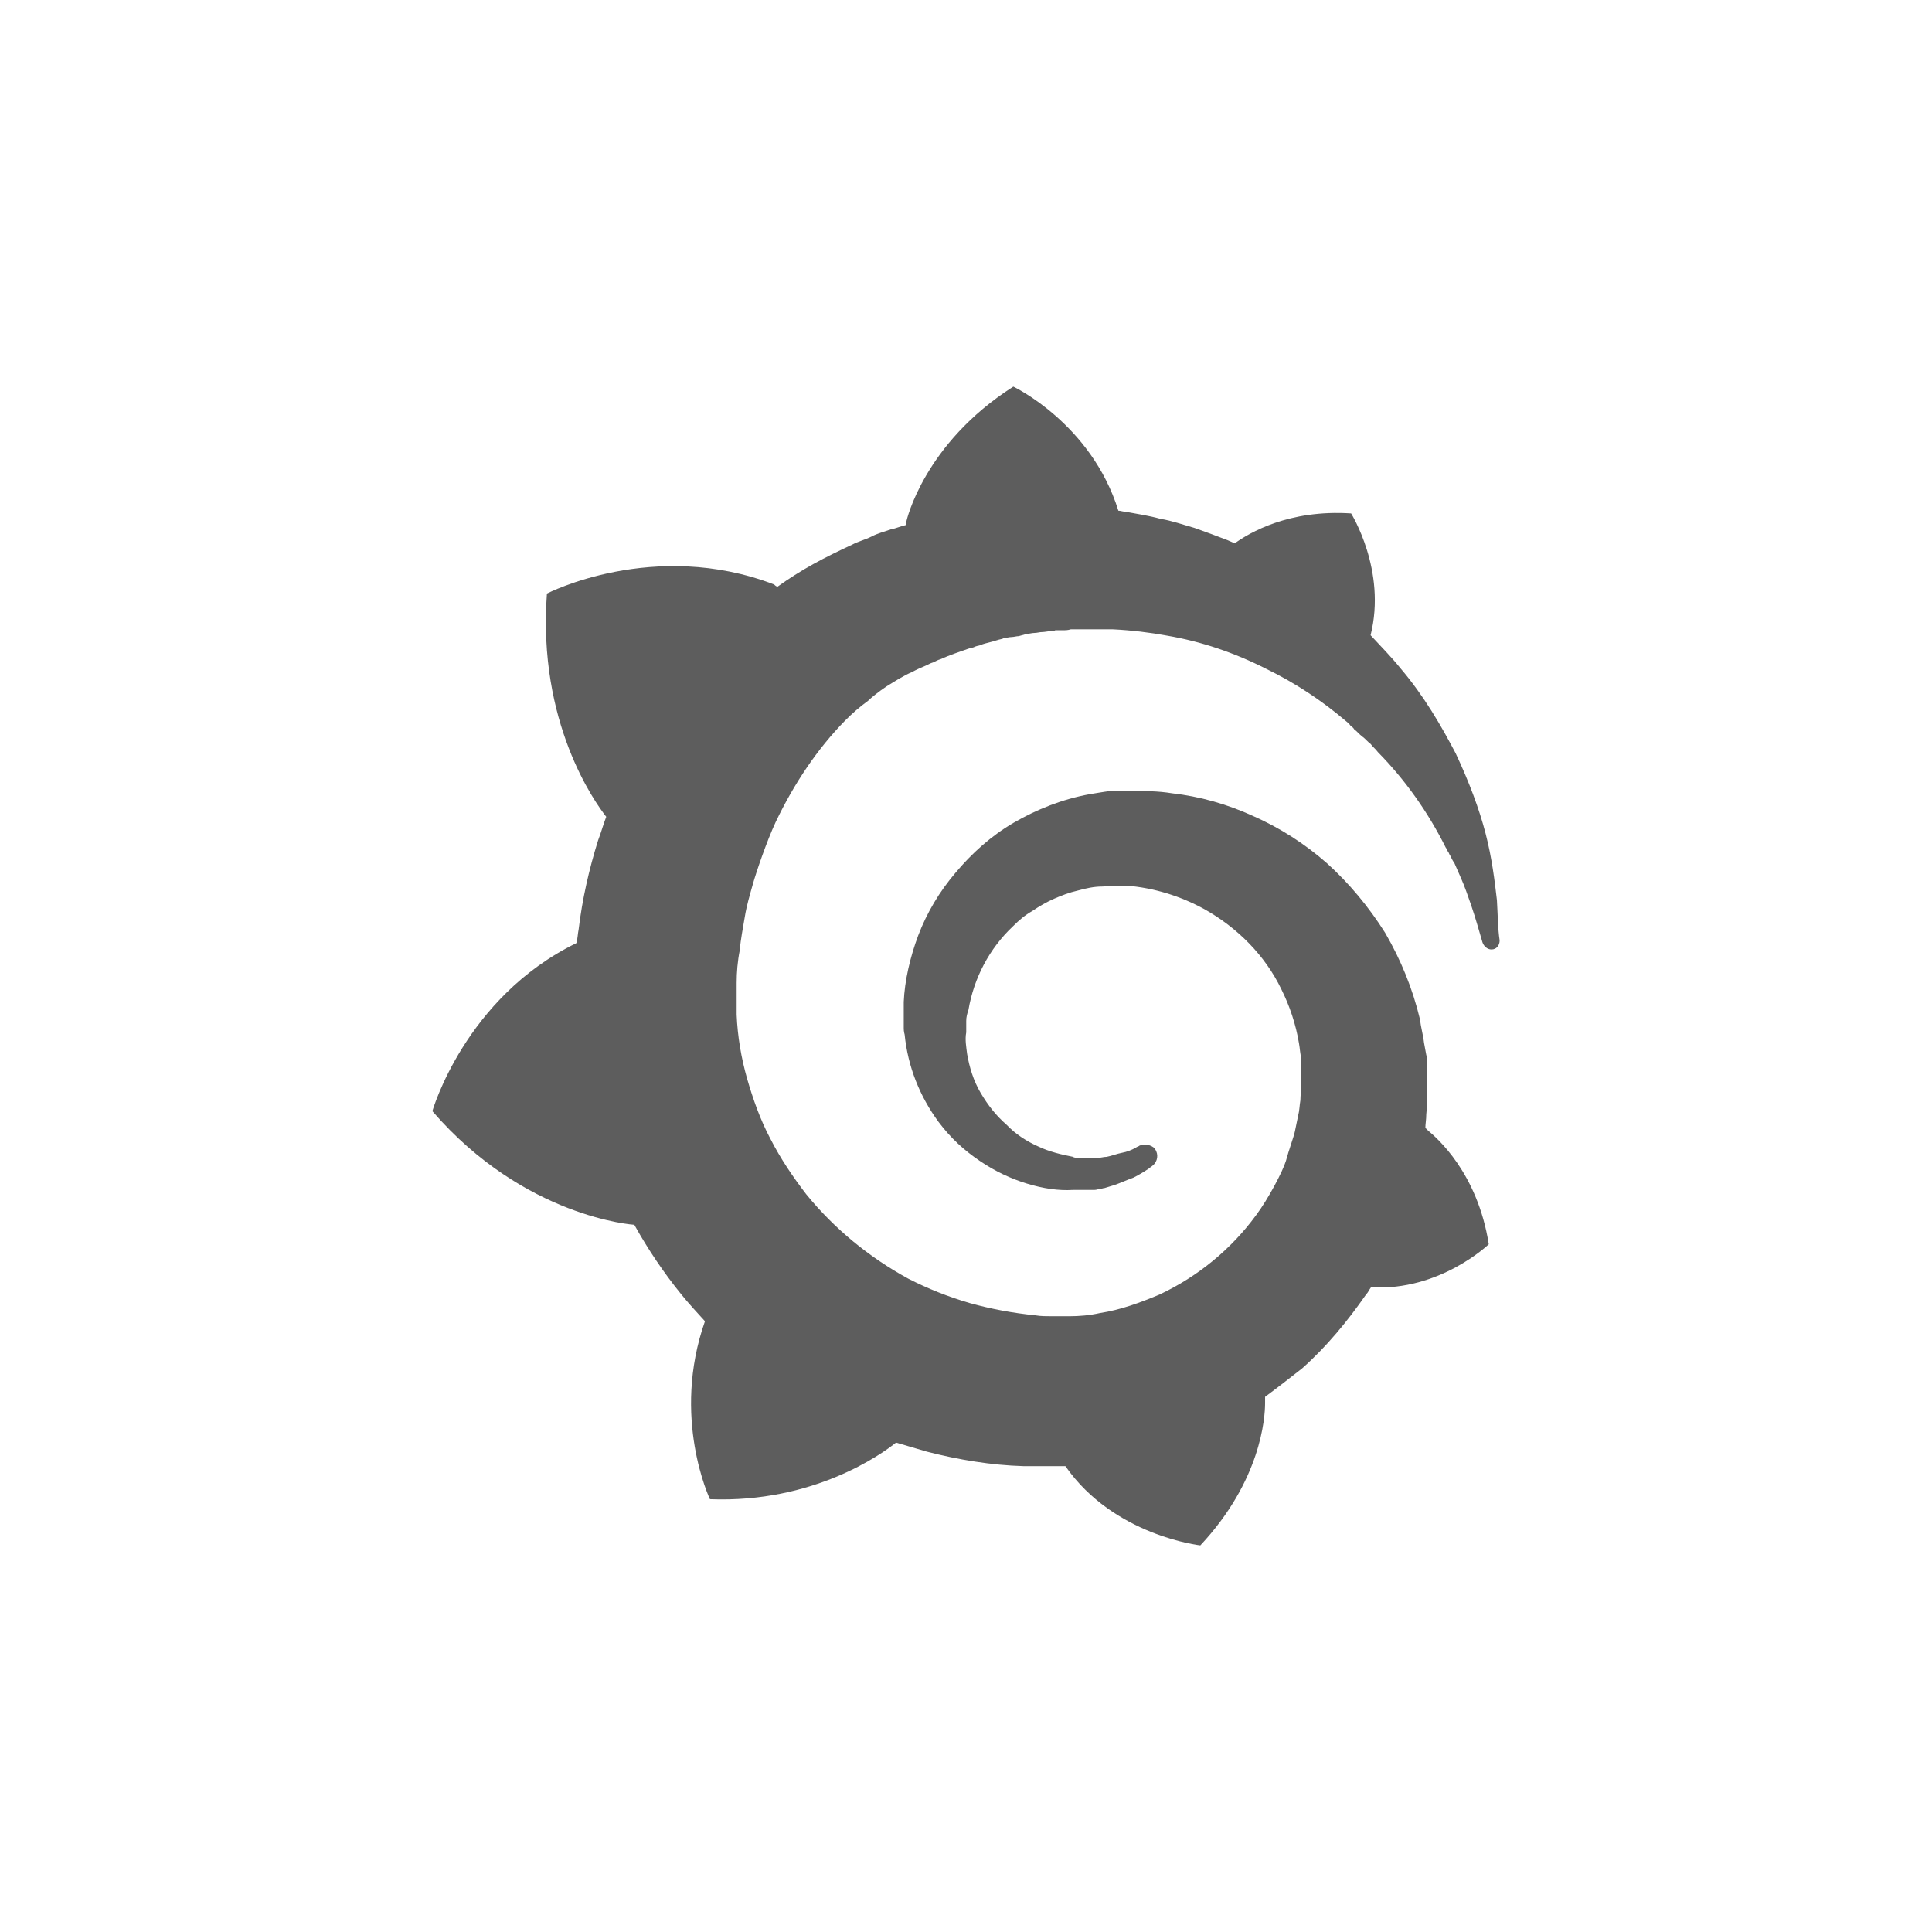
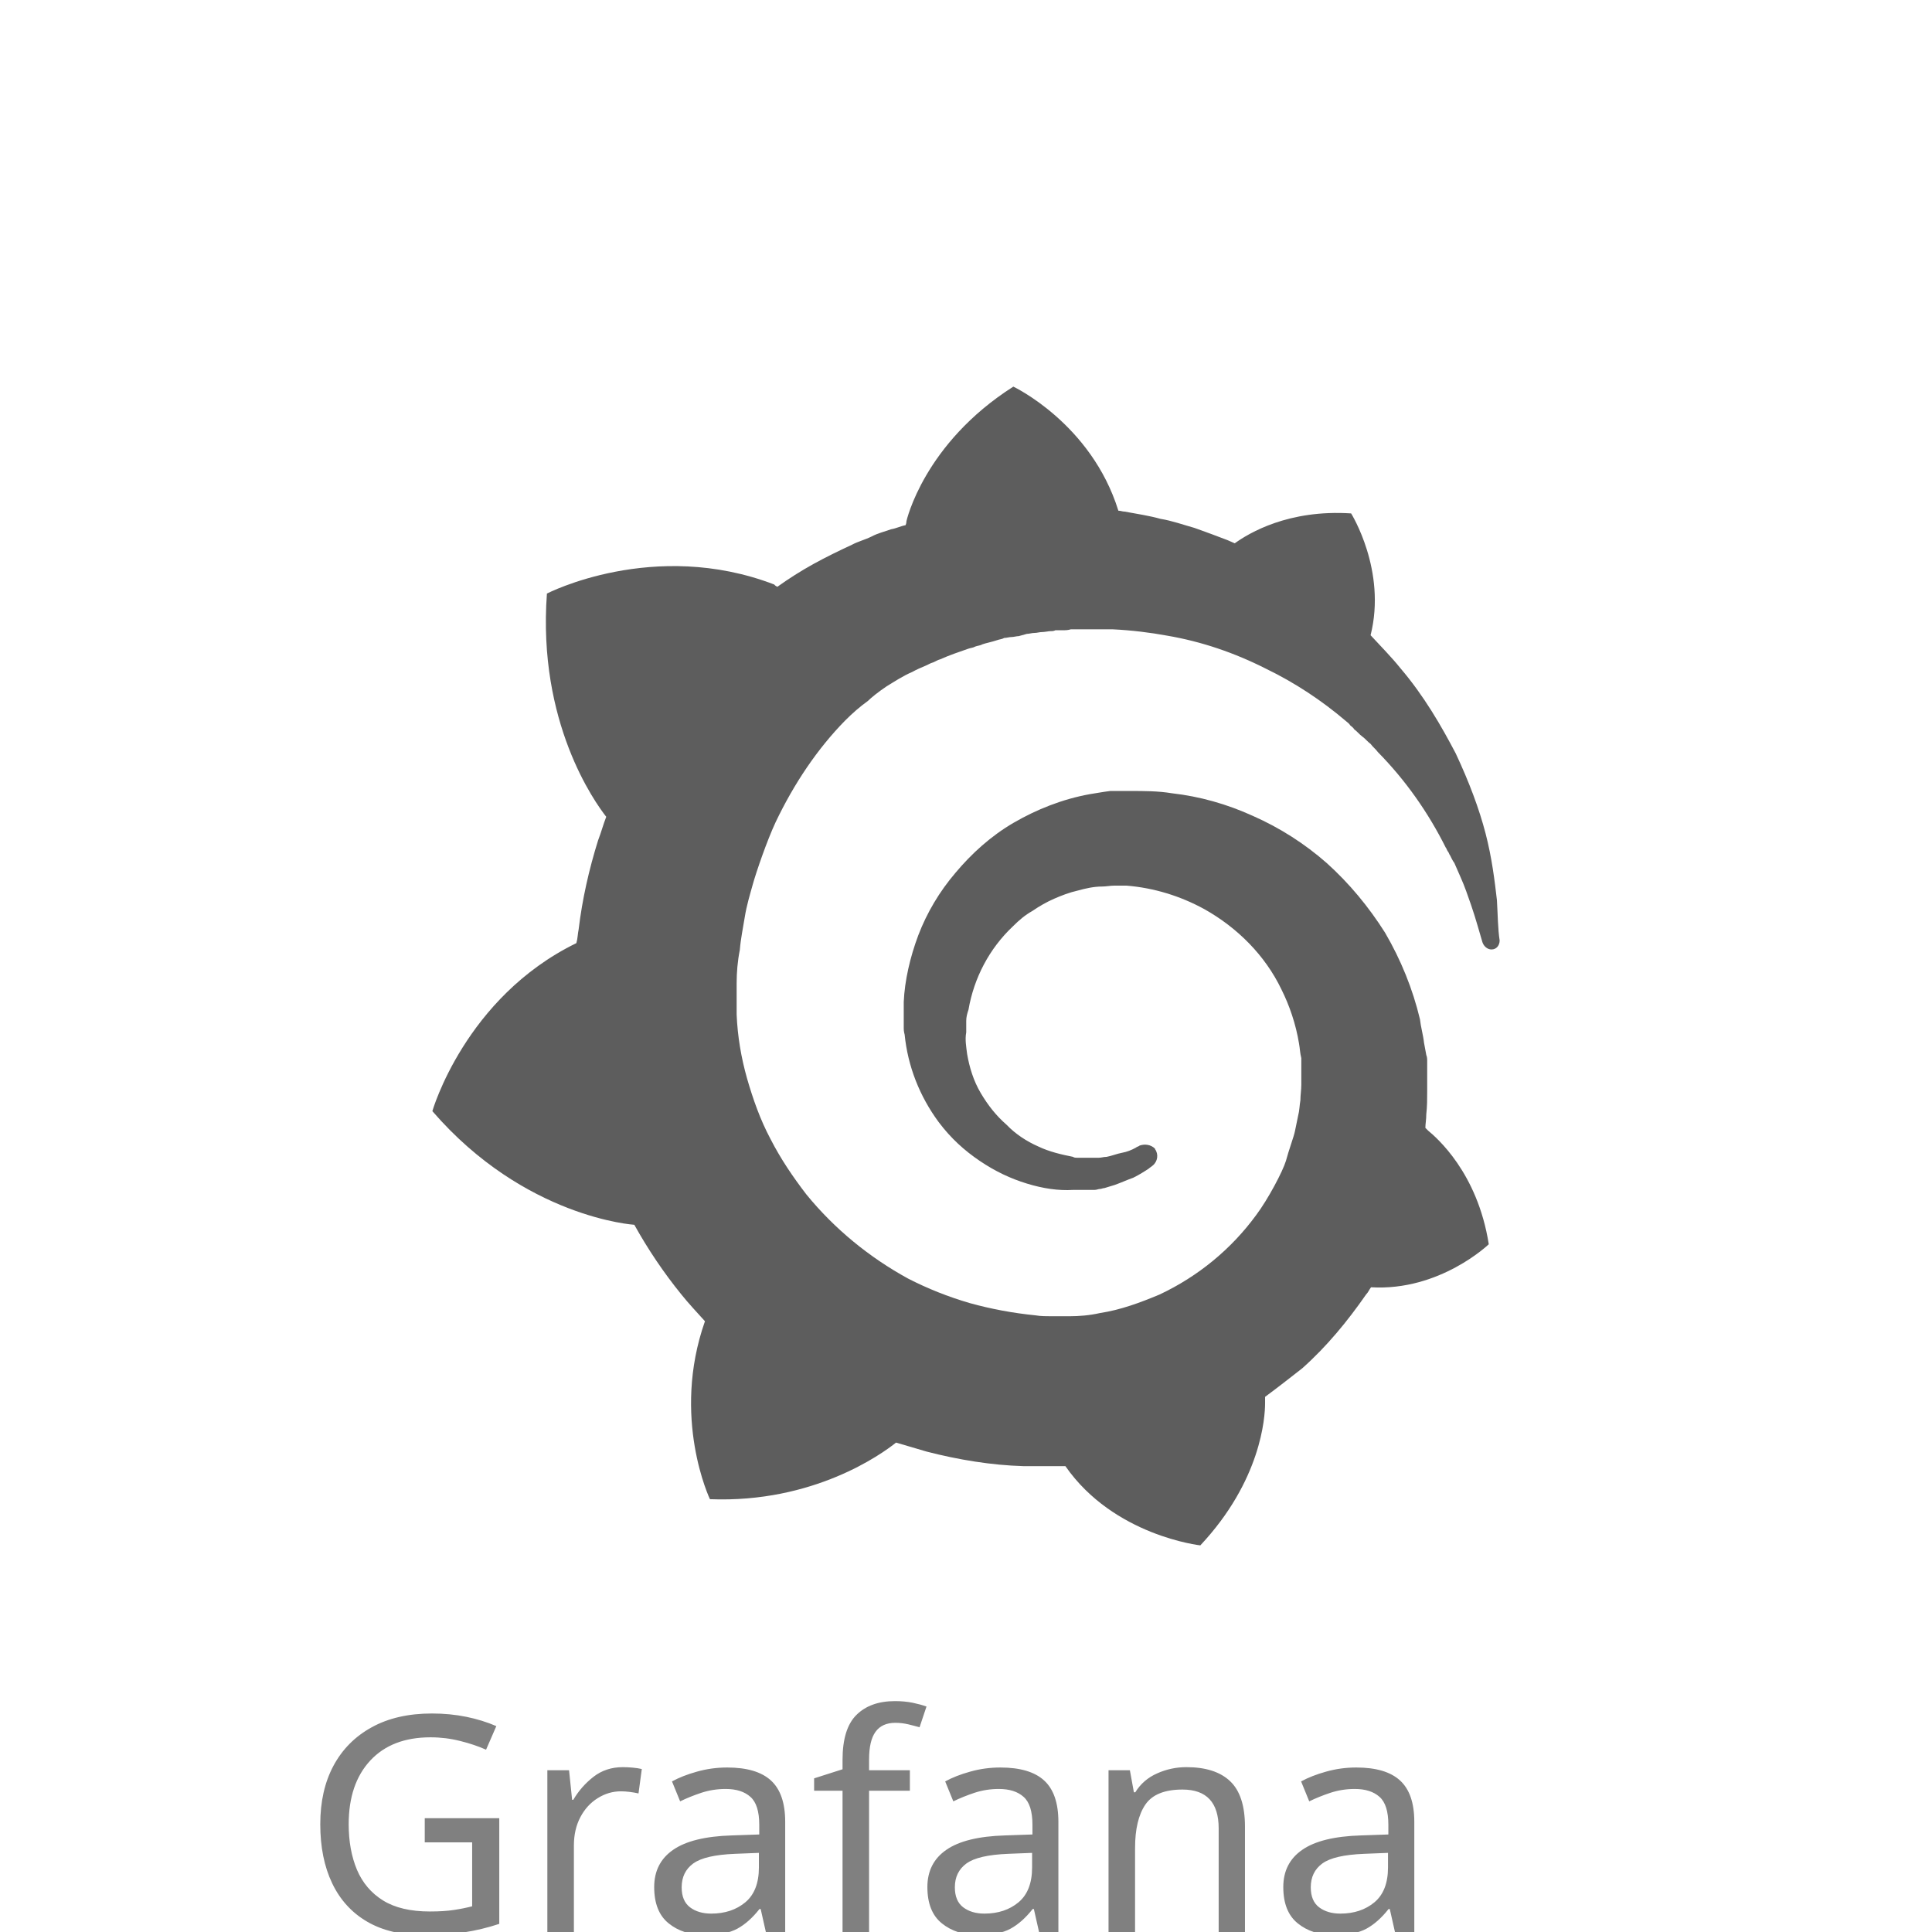
<svg xmlns="http://www.w3.org/2000/svg" version="1.1" width="256px" height="256px" viewBox="0,0,256,256">
  <g transform="translate(51.2,51.2) scale(0.6,0.6)">
    <g fill="#5d5d5d" fill-rule="nonzero" stroke="none" stroke-width="1" stroke-linecap="butt" stroke-linejoin="miter" stroke-miterlimit="10" stroke-dasharray="" stroke-dashoffset="0" font-family="none" font-weight="none" font-size="none" text-anchor="none" style="mix-blend-mode: normal">
      <g transform="translate(0.05,0.05)">
        <path d="M245.2,113.4c-0.5,-4.3 -1.1,-9.3 -2.5,-14.7c-1.4,-5.4 -3.6,-11.3 -6.6,-17.7c-3.2,-6.1 -7,-12.7 -12.2,-18.8c-2,-2.5 -4.3,-4.8 -6.6,-7.3c3.6,-14.3 -4.3,-26.9 -4.3,-26.9c-13.8,-0.9 -22.5,4.3 -25.7,6.6c-0.5,-0.2 -1.1,-0.5 -1.6,-0.7c-2.3,-0.9 -4.8,-1.8 -7.3,-2.7c-2.5,-0.7 -5,-1.6 -7.5,-2c-2.5,-0.7 -5.2,-1.1 -7.9,-1.6c-0.5,0 -0.9,-0.2 -1.4,-0.2c-6,-19.3 -23.2,-27.4 -23.2,-27.4c-19.8,12.6 -23.6,29.7 -23.6,29.7c0,0 0,0.5 -0.2,0.9c-1.1,0.2 -2,0.7 -3.2,0.9c-1.4,0.5 -3,0.9 -4.3,1.6c-1.4,0.7 -3,1.1 -4.3,1.8c-3,1.4 -5.7,2.7 -8.6,4.3c-2.7,1.5 -5.4,3.2 -7.9,5c-0.5,-0.2 -0.7,-0.5 -0.7,-0.5c-26.6,-10.2 -50.2,2 -50.2,2c-2.1,28.5 10.6,46.1 13.1,49.3c-0.7,1.8 -1.1,3.4 -1.8,5.2c-2,6.4 -3.5,13 -4.3,19.7c-0.2,0.9 -0.2,2 -0.5,3c-24.6,12 -31.8,37.1 -31.8,37.1c20.4,23.6 44.6,25.1 44.6,25.1c3,5.4 6.5,10.6 10.4,15.4c1.6,2 3.4,3.9 5.2,5.9c-7.5,21.3 1.1,39.3 1.1,39.3c22.9,0.9 38,-10 41.1,-12.5l6.8,2c7,1.8 14.3,3 21.3,3.2h9.3c10.7,15.4 29.8,17.5 29.8,17.5c13.4,-14.3 14.3,-28.2 14.3,-31.4v-1.4c2.7,-2 5.4,-4.1 8.2,-6.3c5.4,-4.8 10,-10.4 14.1,-16.3c0.5,-0.5 0.7,-1.1 1.1,-1.6c15.2,0.9 26,-9.5 26,-9.5c-2.5,-15.9 -11.6,-23.6 -13.4,-25.1l-0.2,-0.2l-0.2,-0.2l-0.2,-0.2c0,-0.9 0.2,-1.8 0.2,-3c0.2,-1.8 0.2,-3.4 0.2,-5.2v-6.5c0,-0.5 0,-0.9 -0.2,-1.4l-0.5,-2.7c-0.2,-1.8 -0.7,-3.4 -0.9,-5.2c-1.6,-6.7 -4.2,-13.1 -7.7,-19.1c-3.6,-5.7 -7.9,-10.9 -12.9,-15.4c-4.9,-4.3 -10.4,-7.8 -16.3,-10.4c-5.7,-2.6 -11.7,-4.3 -17.9,-5c-3,-0.5 -6.1,-0.5 -9.1,-0.5h-4.5c-1.6,0.2 -3.2,0.5 -4.5,0.7c-6.1,1.1 -11.8,3.4 -16.8,6.3c-5,2.9 -9.3,6.8 -12.9,11.1c-3.5,4.1 -6.3,8.8 -8.2,13.8c-1.8,4.8 -3,10 -3.2,14.7v5.4c0,0.7 0,1.1 0.2,1.8c0.7,7 3.3,13.6 7.5,19.3c2.7,3.6 5.7,6.3 9.1,8.6c3.4,2.3 6.8,3.9 10.4,5c3.6,1.1 7,1.6 10.2,1.4h4.7c0.5,0 0.9,-0.2 1.1,-0.2c0.5,0 0.7,-0.2 1.1,-0.2c0.7,-0.2 1.6,-0.5 2.3,-0.7c1.4,-0.5 2.7,-1.1 4.1,-1.6c1.4,-0.7 2.5,-1.4 3.4,-2c0.2,-0.2 0.7,-0.5 0.9,-0.7c1.1,-0.9 1.3,-2.5 0.5,-3.6c0,0 0,0 0,-0.1c-0.9,-0.9 -2.2,-1.1 -3.4,-0.7c-0.2,0.2 -0.5,0.2 -0.9,0.5c-0.9,0.5 -1.9,0.9 -3,1.1c-1.1,0.2 -2.3,0.7 -3.4,0.9c-0.7,0 -1.1,0.2 -1.8,0.2h-3.8c0,0 -0.2,0 0,0h-0.9c-0.2,0 -0.7,0 -0.9,-0.2c-2.5,-0.5 -5.2,-1.1 -7.7,-2.3c-2.5,-1.1 -5,-2.7 -7,-4.8c-2.3,-2 -4.1,-4.3 -5.7,-7c-1.6,-2.7 -2.5,-5.7 -3,-8.6c-0.2,-1.6 -0.5,-3.2 -0.2,-4.8v-1.4v-1.1c0,-0.9 0.2,-1.6 0.5,-2.5c1.2,-7 4.6,-13.5 9.8,-18.4c1.4,-1.4 2.7,-2.5 4.3,-3.4c1.6,-1.1 3.2,-2 4.8,-2.7c1.6,-0.7 3.4,-1.4 5.2,-1.8c1.8,-0.5 3.6,-0.9 5.4,-0.9c0.9,0 1.8,-0.2 2.7,-0.2h1.8h0.9c6.1,0.5 11.9,2.3 17.2,5.2c7.3,4.1 13.4,10.2 17,17.7c1.8,3.6 3.2,7.7 3.9,12c0.2,1.1 0.2,2 0.5,3.2v5.9c0,1.1 -0.2,2.3 -0.2,3.4c-0.2,1.1 -0.2,2.3 -0.5,3.4l-0.7,3.4c-0.2,1.1 -1.4,4.3 -2,6.6c-0.7,2.3 -3.9,8.4 -6.6,12c-5.5,7.5 -12.8,13.5 -21.3,17.5c-4.3,1.8 -8.6,3.4 -13.2,4.1c-2.2,0.5 -4.5,0.7 -6.8,0.7h-3.4h-0.4c-1.1,0 -2.5,0 -3.6,-0.2c-5,-0.5 -9.8,-1.4 -14.5,-2.7c-4.8,-1.4 -9.3,-3.2 -13.6,-5.4c-8.6,-4.7 -16.3,-11 -22.5,-18.6c-3,-3.9 -5.7,-7.9 -7.9,-12.2c-2.3,-4.3 -3.9,-8.9 -5.2,-13.4c-1.3,-4.6 -2.1,-9.3 -2.3,-14.1v-7c0,-2.3 0.2,-4.8 0.7,-7.3c0.2,-2.5 0.7,-4.8 1.1,-7.3c0.4,-2.5 1.1,-4.8 1.8,-7.3c0.7,-2.5 3,-9.3 5,-13.6c4.1,-8.6 9.3,-16.3 15.4,-22.5c1.6,-1.6 3.2,-3 5,-4.3c0.7,-0.7 2.3,-2 4.1,-3.2c1.8,-1.1 3.6,-2.3 5.7,-3.2c0.9,-0.5 1.8,-0.9 3,-1.4c0.5,-0.2 0.9,-0.5 1.6,-0.7c0.5,-0.2 0.9,-0.5 1.6,-0.7c2,-0.9 4.1,-1.6 6.1,-2.3c0.5,-0.2 1.1,-0.2 1.6,-0.5c0.5,-0.2 1.1,-0.2 1.6,-0.5c0.5,-0.2 2,-0.5 3.2,-0.9c0.5,-0.2 1.1,-0.2 1.6,-0.5c0.5,0 1.1,-0.2 1.6,-0.2c0.5,0 1.1,-0.2 1.6,-0.2l1.8,-0.5c0.5,0 1.1,-0.2 1.6,-0.2c0.7,0 1.1,-0.2 1.8,-0.2c0.5,0 1.4,-0.2 1.8,-0.2c0.4,0 0.7,0 1.1,-0.2h1.6c0.7,0 1.1,0 1.8,-0.2h0.9c0,0 0.2,0 0,0h8.4c4.1,0.2 8.2,0.7 12,1.4c7.6,1.3 14.9,3.8 21.8,7.3c6.4,3.1 12.3,7 17.7,11.6c0.2,0.2 0.7,0.5 0.9,0.9c0.2,0.2 0.7,0.5 0.9,0.9c0.7,0.5 1.1,1.1 1.8,1.6c0.7,0.5 1.1,1.1 1.8,1.6c0.5,0.7 1.1,1.1 1.6,1.8c6.1,6.2 11.1,13.3 15,21.1c0.2,0.2 0.2,0.5 0.5,0.9c0.2,0.2 0.2,0.5 0.5,0.9c0.2,0.4 0.5,1.1 0.9,1.6c0.2,0.5 0.5,1.1 0.7,1.6c0.2,0.5 0.5,1.1 0.7,1.6c0.9,2 1.6,4.1 2.3,6.1c1.1,3.2 1.8,5.9 2.5,8.2c0.3,0.9 1.1,1.6 2,1.6c1.1,0 1.8,-0.9 1.8,-2c-0.4,-2.6 -0.4,-5.5 -0.6,-8.9z" />
      </g>
    </g>
  </g>
+   <text x="40" y="256" font-family="Verdana" font-size="40" fill="grey">Grafana</text>
</svg>
